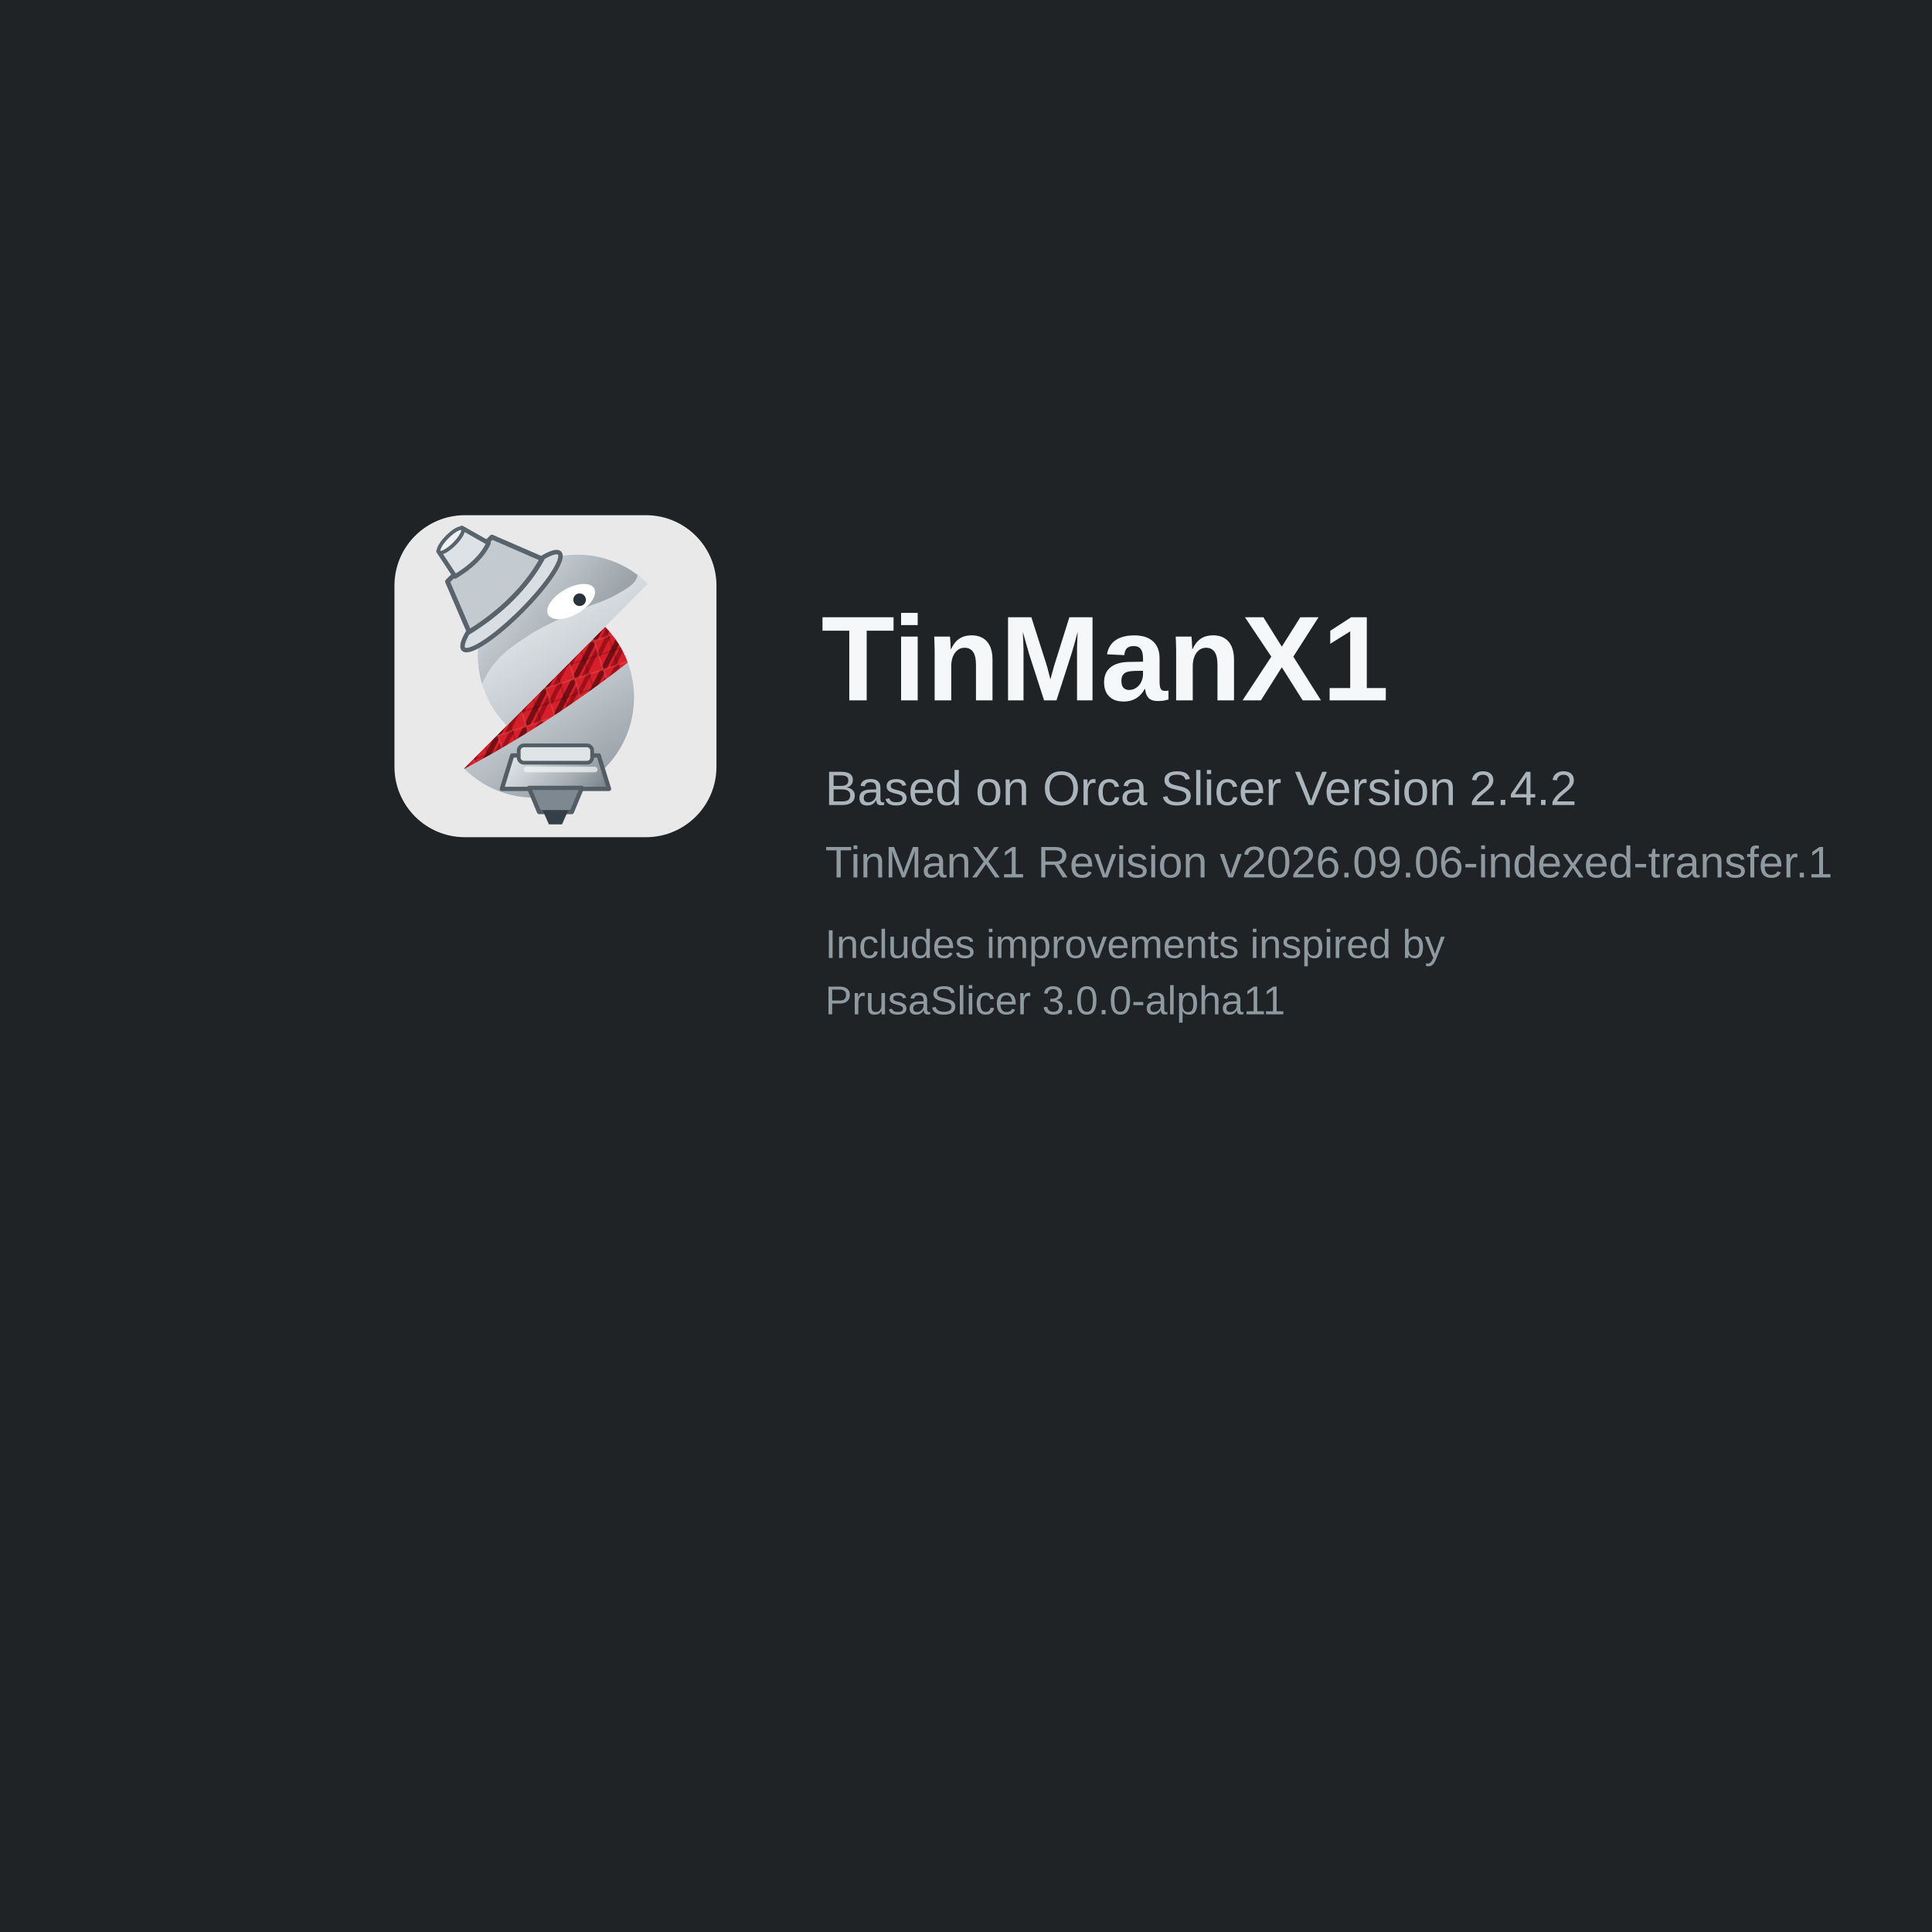
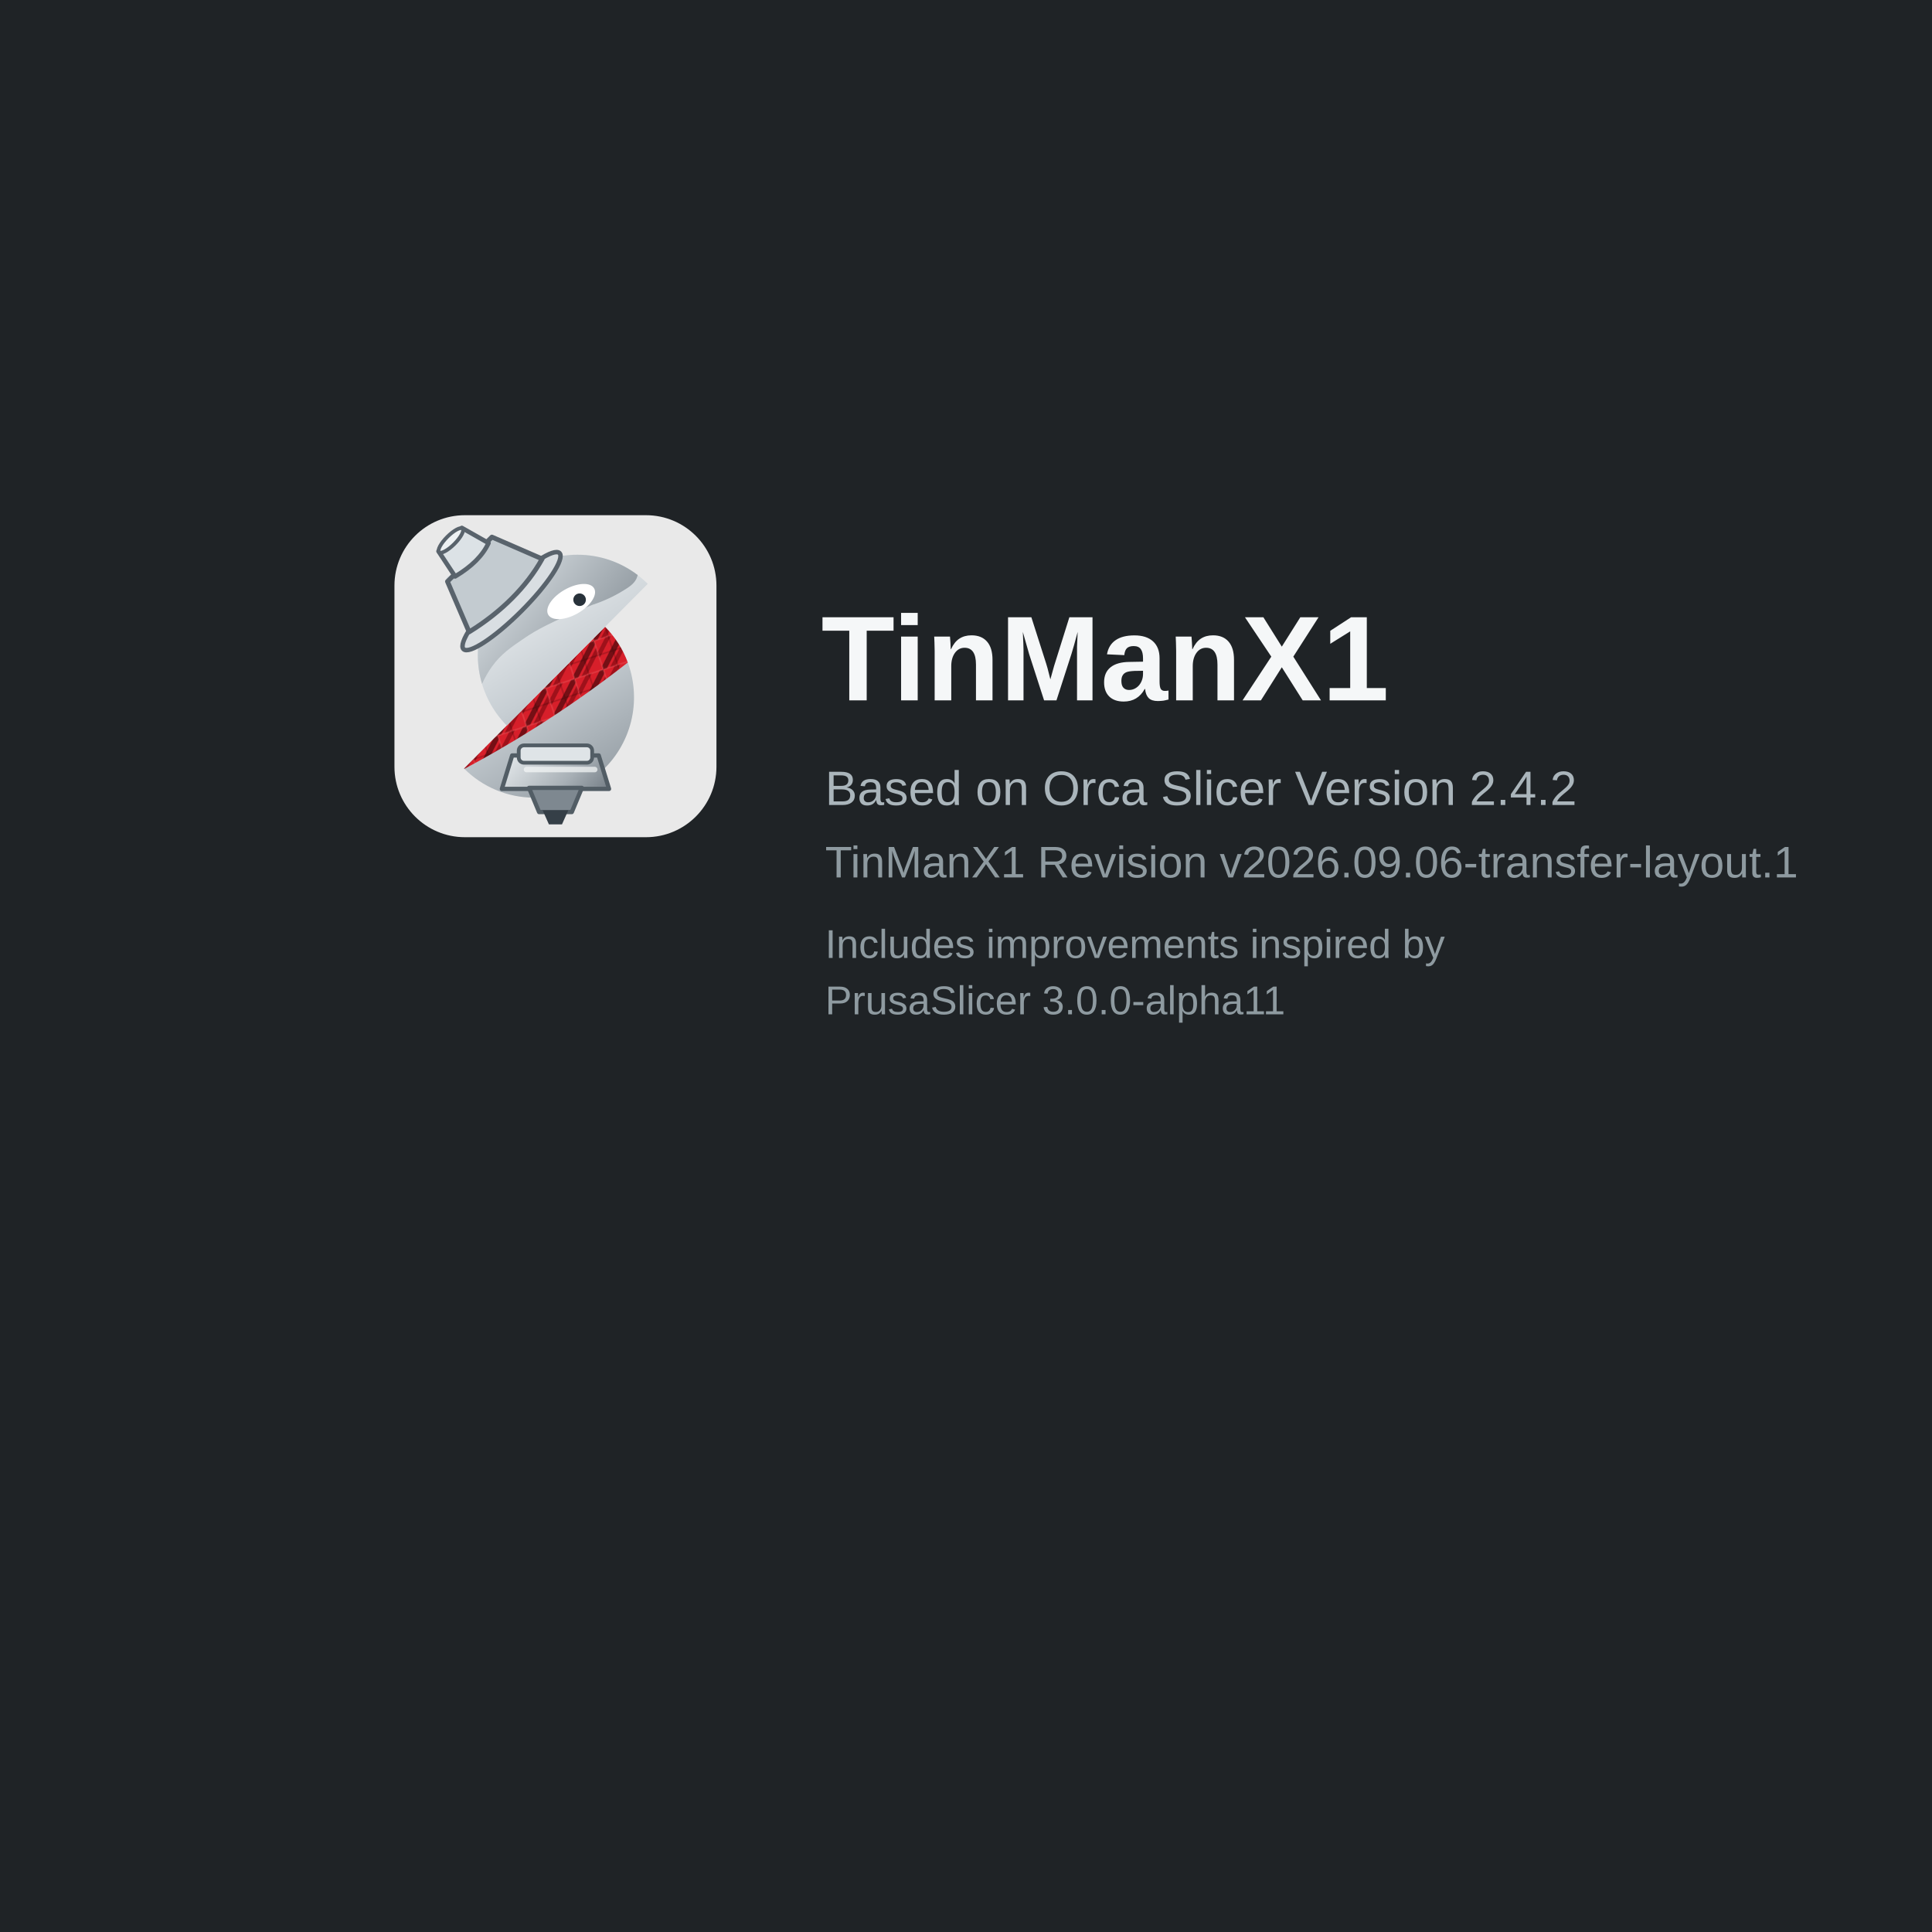
<svg xmlns="http://www.w3.org/2000/svg" width="480" height="480" viewBox="0 0 480 480">
  <defs>
    <linearGradient id="tmxSilver" x1="18" y1="8" x2="47" y2="55" gradientUnits="userSpaceOnUse">
      <stop offset="0" stop-color="#f7f9fa" />
      <stop offset=".52" stop-color="#c7ced3" />
      <stop offset="1" stop-color="#8d969d" />
    </linearGradient>
    <linearGradient id="tmxDarkSilver" x1="19" y1="10" x2="49" y2="35" gradientUnits="userSpaceOnUse">
      <stop offset="0" stop-color="#dce2e6" />
      <stop offset="1" stop-color="#6f7981" />
    </linearGradient>
    <linearGradient id="tmxNozzle" x1="24" y1="43" x2="43" y2="60" gradientUnits="userSpaceOnUse">
      <stop offset="0" stop-color="#eef2f4" />
      <stop offset=".55" stop-color="#a8b0b6" />
      <stop offset="1" stop-color="#59636c" />
    </linearGradient>
    <pattern id="tmxCarbonRed" width="6" height="6" patternUnits="userSpaceOnUse" patternTransform="rotate(-18)">
      <rect width="6" height="6" fill="#D71F2A" />
      <path d="M-2 1 1-2M0 6 6 0M5 8 8 5" fill="none" stroke="#250204" stroke-width="1.05" opacity=".55" />
      <path d="M-2 5 5-2M1 7 7 1" fill="none" stroke="#7c0810" stroke-width=".85" opacity=".62" />
      <path d="M0 0h6v6h-6z" fill="none" stroke="#f06a70" stroke-width=".35" opacity=".28" />
      <path d="M0 3h6M3 0v6" fill="none" stroke="#180102" stroke-width=".28" opacity=".22" />
    </pattern>
  </defs>
  <rect width="480" height="480" fill="#1f2326" />
  <g transform="translate(98 128)">
    <g transform="scale(1.25)">
      <rect width="64" height="64" rx="14" fill="#e9e9e9" />
      <path d="M13.84,50.354a19.7,19.7,0,0,0,13.883,5.79A19.944,19.944,0,0,0,41.858,22.182Z" fill="url(#tmxSilver)" />
      <path d="M41.858,22.181,13.84,50.354l.061.059A220.548,220.548,0,0,0,46.378,29.277a19.964,19.964,0,0,0-4.52-7.1" fill="url(#tmxCarbonRed)" />
      <path d="M36.381,7.856A19.943,19.943,0,0,0,22.327,41.818L50.345,13.646a19.693,19.693,0,0,0-13.964-5.79" fill="url(#tmxSilver)" />
      <path d="M36.381,7.856A19.636,19.636,0,0,0,26.04,10.782a22.742,22.742,0,0,0-5.91-.745,23.084,23.084,0,0,0-9.477,2.124.632.632,0,0,0,.129,1.191,13.52,13.52,0,0,1,8.069,5.137A20.06,20.06,0,0,0,17.41,33.534a19.873,19.873,0,0,1,2-3.488c1.819-2.5,3.743-3.8,6.585-5.723,2.093-1.416,5-3.077,13.359-6.512a28.421,28.421,0,0,0,6.12-2.821c1.4-.831,2.461-1.615,2.8-2.842.024-.086.045-.172.065-.256A19.655,19.655,0,0,0,36.381,7.856" fill="url(#tmxDarkSilver)" />
      <path d="M39.69,14.551c.727,1.285-.728,3.495-3.249,4.937s-5.154,1.569-5.88.284.727-3.495,3.248-4.937,5.154-1.569,5.881-.284" fill="#fff" />
      <circle cx="36.8" cy="16.8" r="1.25" fill="#28323a" />
      <g transform="translate(-17 1) rotate(-45 34.2 12.5) scale(1.05)">
        <ellipse cx="34.25" cy="18.4" rx="12.85" ry="2.65" fill="#d9dee2" stroke="#59636c" stroke-width=".85" />
        <path d="M28.3,7.2h11.9l3.8,9.65c-5.75,1.65-12.65,1.65-19.55,0Z" fill="#c3cbd0" stroke="#59636c" stroke-width=".9" stroke-linejoin="round" />
        <path d="M31.15,1.95h6.25l1.55,5.6c-2.45.9-5.4.9-8.95,0Z" fill="#dce2e6" stroke="#59636c" stroke-width=".85" stroke-linejoin="round" />
        <ellipse cx="34.25" cy="2.15" rx="3.15" ry=".95" fill="#eef2f4" stroke="#59636c" stroke-width=".7" />
      </g>
      <path d="M23.4,47.75h17.2l2.05,6.65H21.35Z" fill="url(#tmxNozzle)" stroke="#525d65" stroke-width=".85" stroke-linejoin="round" />
      <path d="M26.75,54.2h10.5l-2,4.8h-6.5Z" fill="#7e8890" stroke="#525d65" stroke-width=".85" stroke-linejoin="round" />
      <path d="M29.45,58.65h5.1l-1.25,2.8h-2.6Z" fill="#353f47" />
      <rect x="24.7" y="45.75" width="14.6" height="3.45" rx="1.05" fill="#dfe4e7" stroke="#525d65" stroke-width=".75" />
      <path d="M26.25,50.55h13.55" fill="none" stroke="#f4f6f7" stroke-width="1.1" stroke-linecap="round" opacity=".72" />
    </g>
    <text x="106" y="46" font-family="Arial, Helvetica, sans-serif" font-size="30" font-weight="700" fill="#f5f7f8">TinManX1</text>
    <text x="107" y="72" font-family="Arial, Helvetica, sans-serif" font-size="12" fill="#aab5bb">Based on Orca Slicer Version 2.4.2</text>
-     <text x="107" y="90" font-family="Arial, Helvetica, sans-serif" font-size="11" fill="#8e9aa0">TinManX1 Revision v2026.09.06-indexed-transfer.1</text>
+     <text x="107" y="90" font-family="Arial, Helvetica, sans-serif" font-size="11" fill="#8e9aa0">TinManX1 Revision v2026.09.06-transfer-layout.1</text>
    <text x="107" y="110" font-family="Arial, Helvetica, sans-serif" font-size="10" fill="#8e9aa0">Includes improvements inspired by</text>
    <text x="107" y="124" font-family="Arial, Helvetica, sans-serif" font-size="10" fill="#8e9aa0">PrusaSlicer 3.0.0-alpha11</text>
  </g>
</svg>
